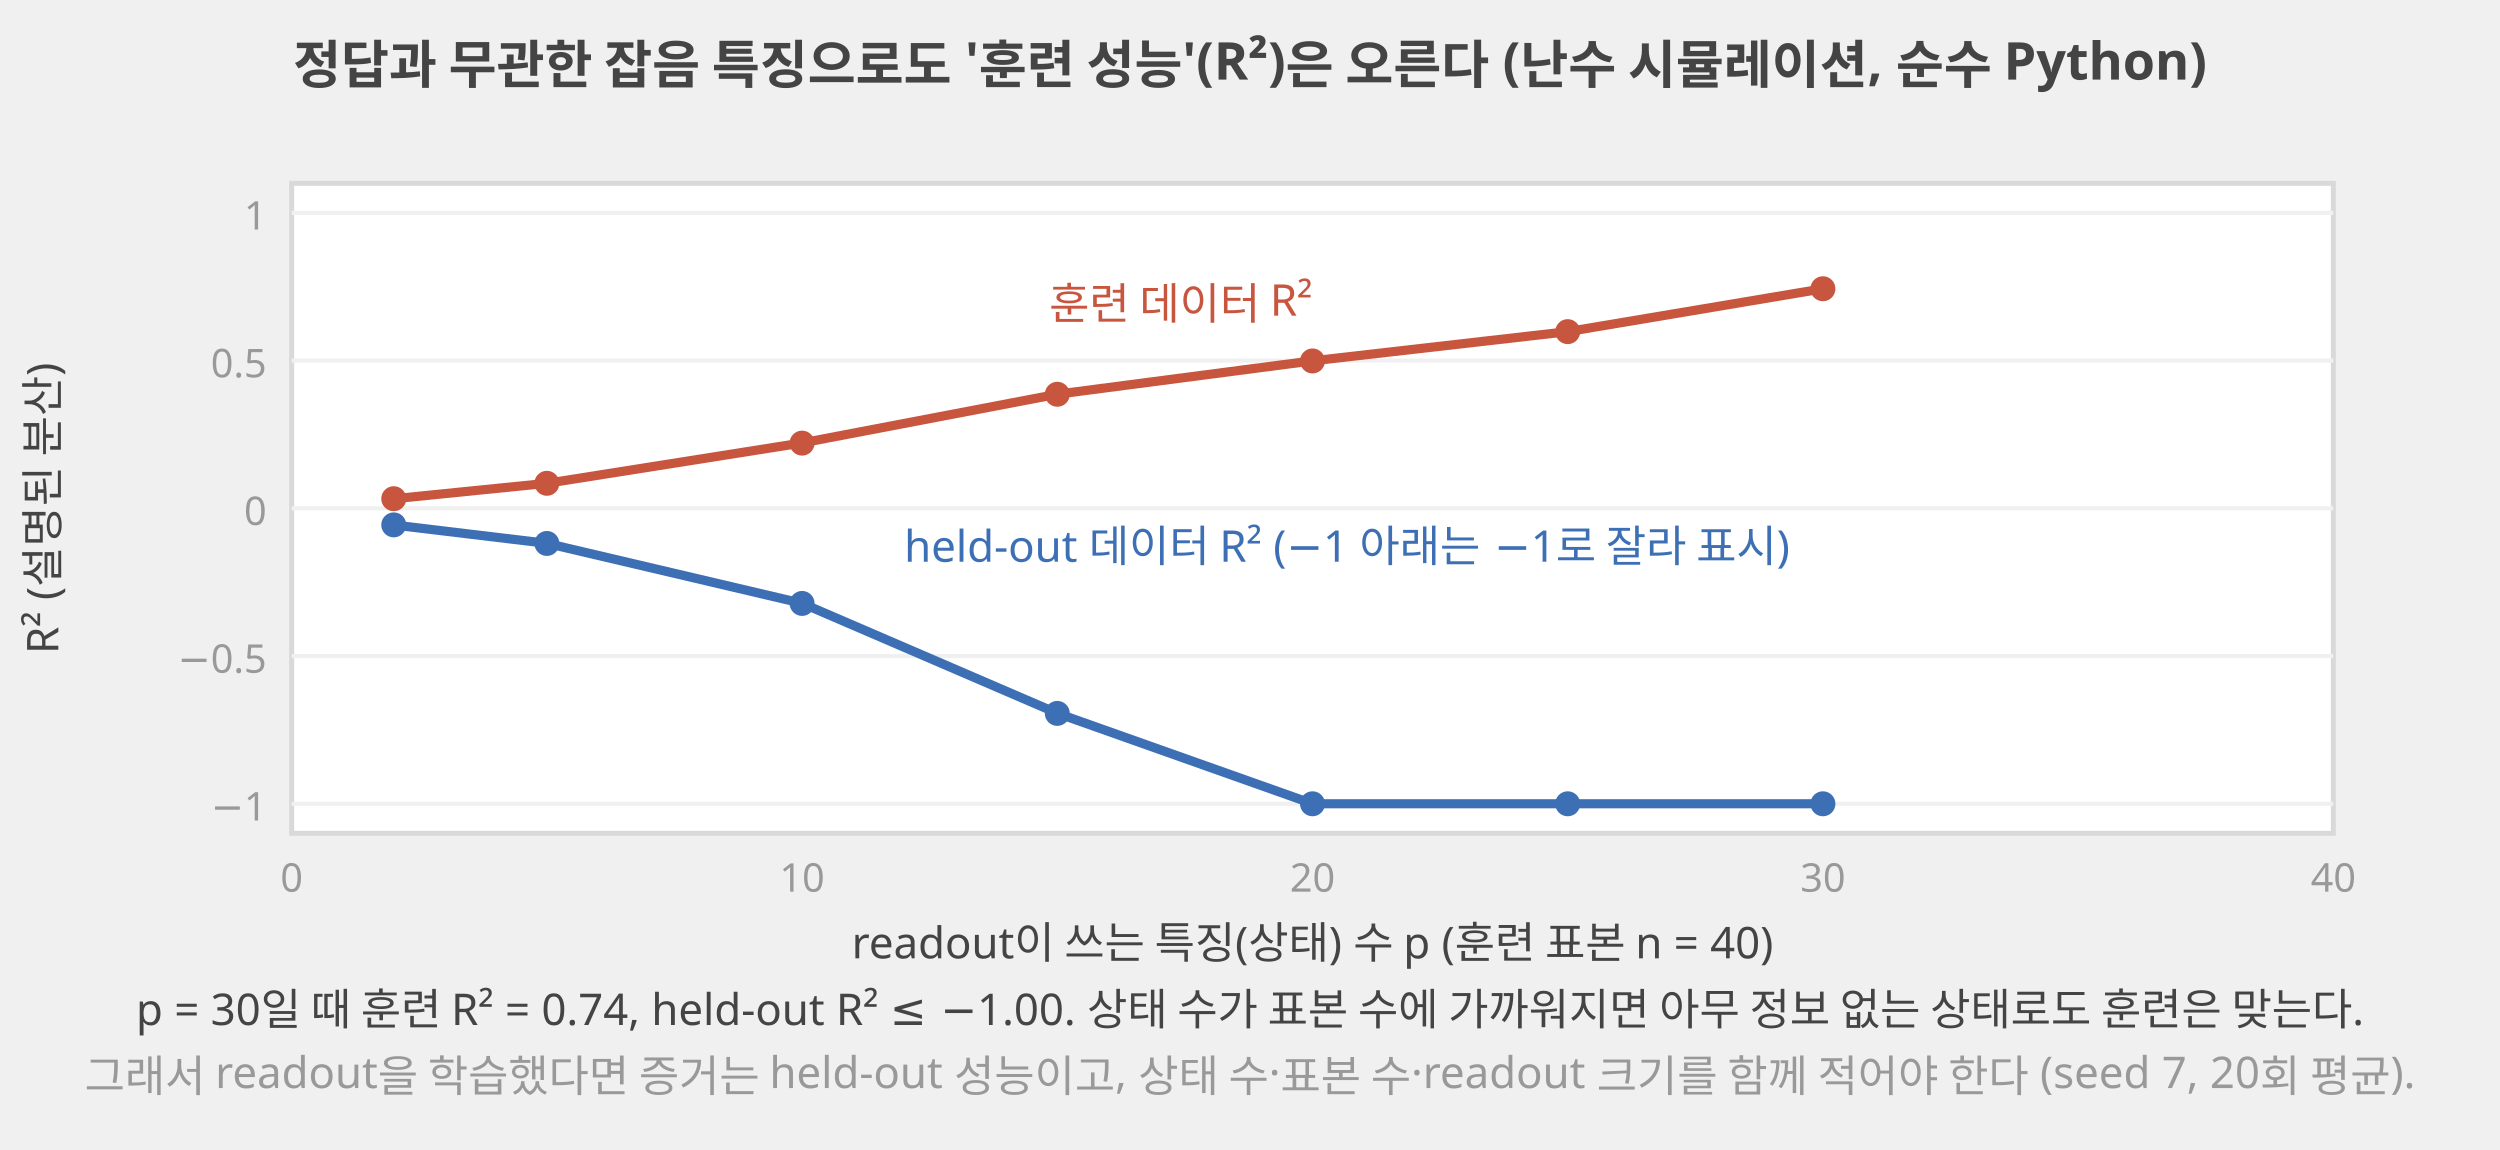
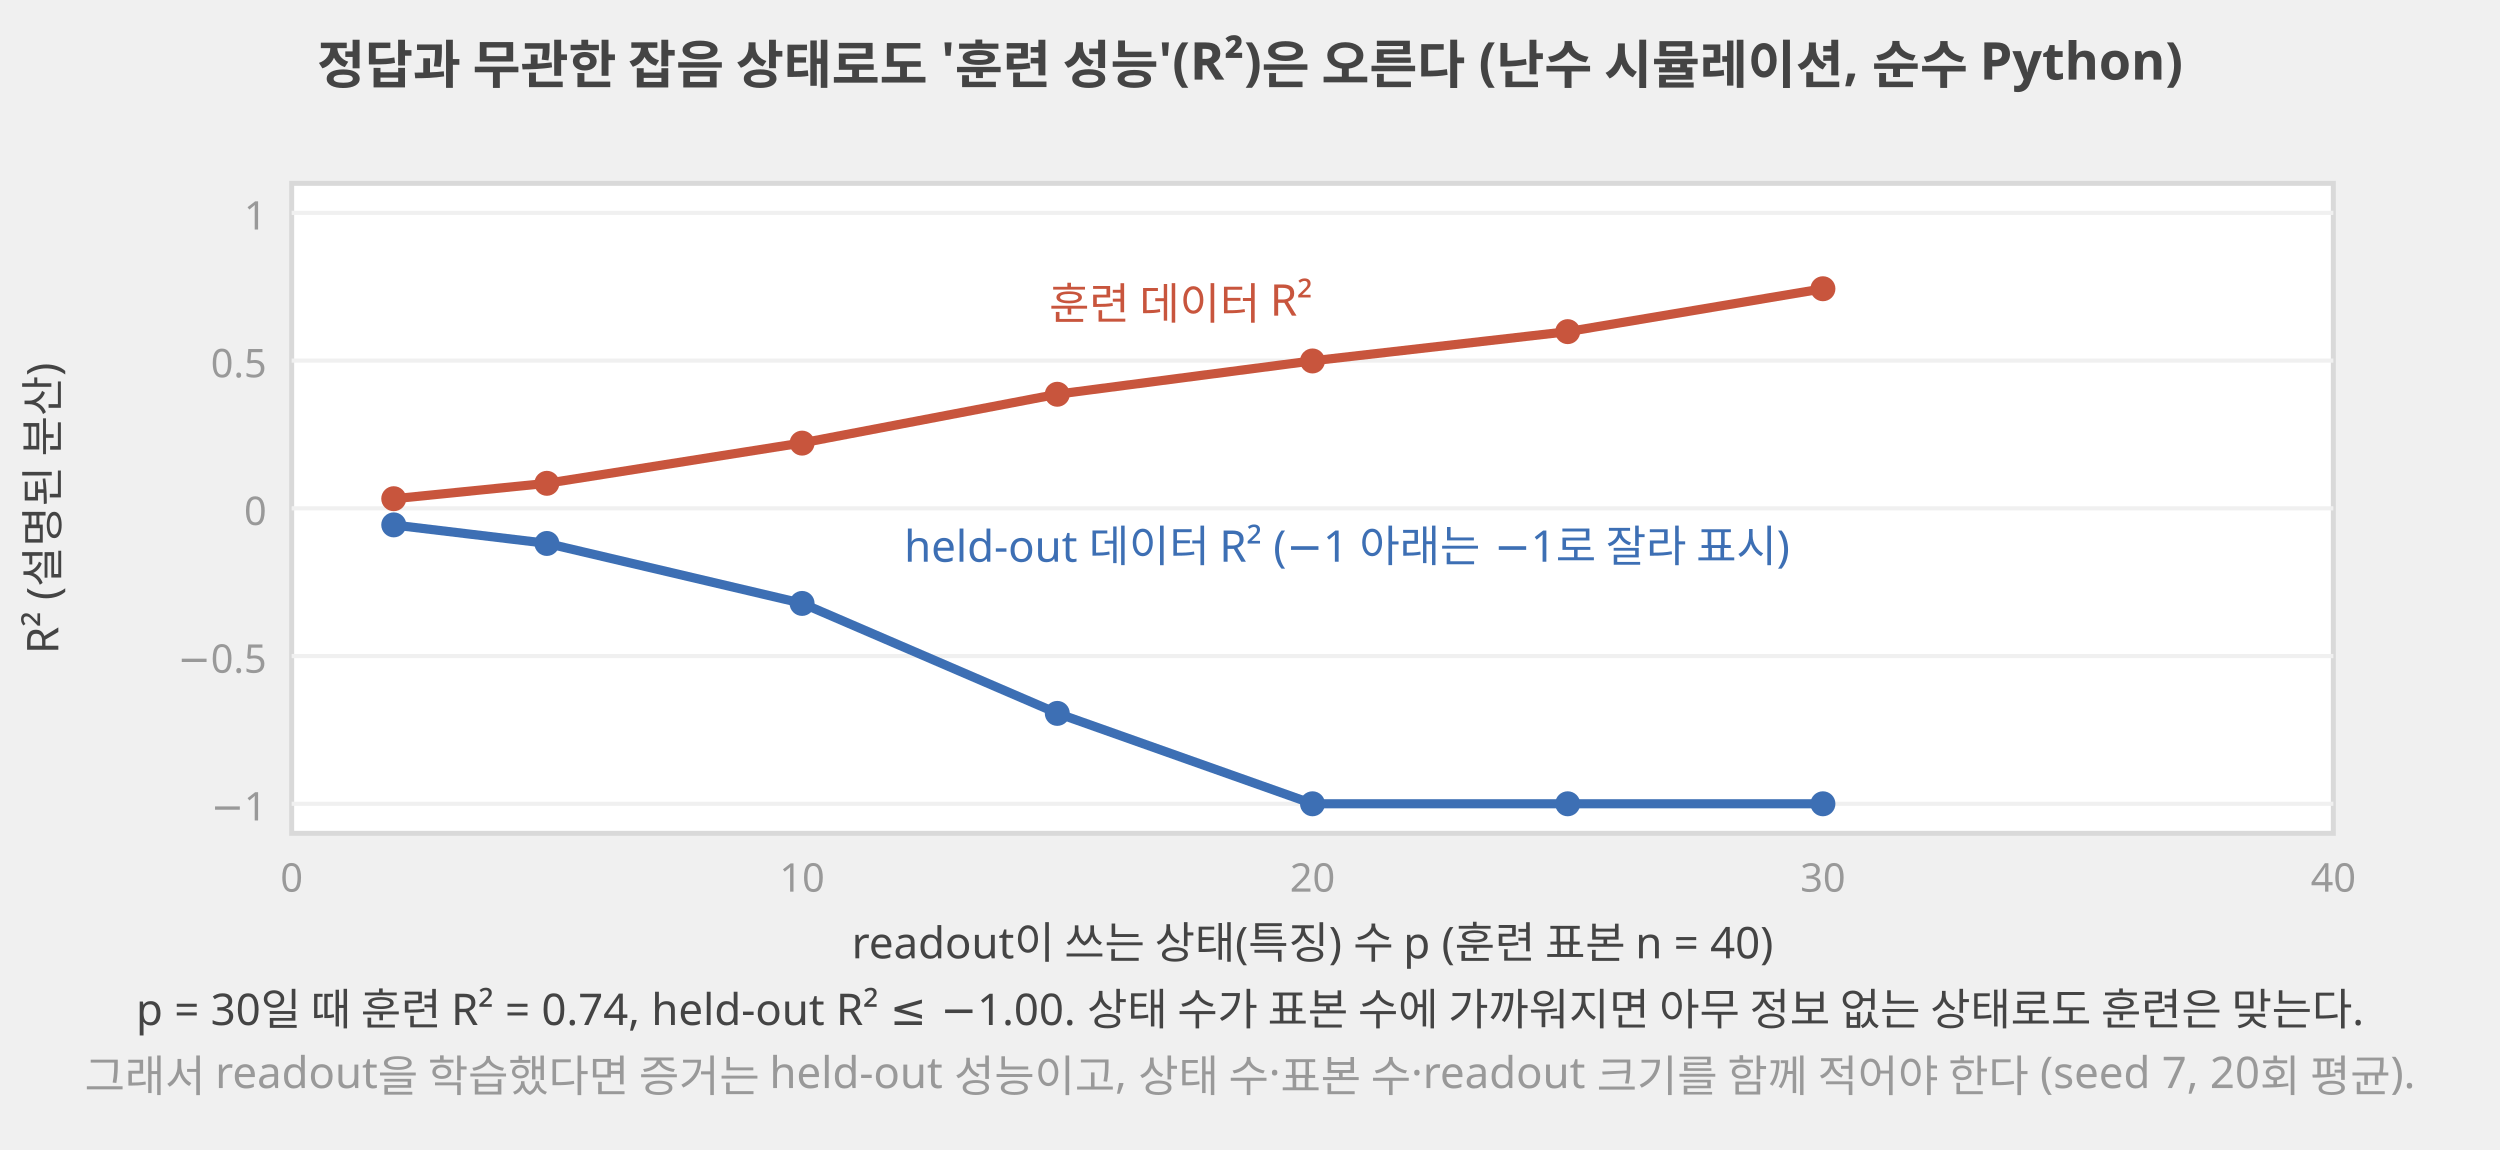
<svg xmlns="http://www.w3.org/2000/svg" viewBox="0 0 600 276" width="100%" font-family="Noto Sans KR, Malgun Gothic, sans-serif" font-size="13" fill="#444">
  <defs>
    <marker id="arr" viewBox="0 0 10 10" refX="9" refY="5" markerWidth="7" markerHeight="7" orient="auto-start-reverse">
      <path d="M0,0 L10,5 L0,10 z" fill="#444" />
    </marker>
  </defs>
-   <text x="300" y="20" font-size="12.5" fill="#444" text-anchor="middle" font-weight="bold">정답과 무관한 잡음 특징으로도 '훈련 성능'(R²)은 오른다 (난수 시뮬레이션, 순수 Python)</text>
+   <text x="300" y="20" font-size="12.5" fill="#444" text-anchor="middle" font-weight="bold">정답과 무관한 잡음 상태로도 '훈련 성능'(R²)은 오른다 (난수 시뮬레이션, 순수 Python)</text>
  <rect x="70" y="44" width="490" height="156" rx="0" fill="#fff" stroke="#d9d9d9" stroke-width="1.2" />
  <line x1="70" y1="192.909" x2="560" y2="192.909" stroke="#f0f0f0" stroke-width="1" />
  <text x="64" y="196.909" font-size="9.5" fill="#999" text-anchor="end" font-weight="normal">−1</text>
  <line x1="70" y1="157.455" x2="560" y2="157.455" stroke="#f0f0f0" stroke-width="1" />
  <text x="64" y="161.455" font-size="9.5" fill="#999" text-anchor="end" font-weight="normal">−0.5</text>
  <line x1="70" y1="122.0" x2="560" y2="122.0" stroke="#f0f0f0" stroke-width="1" />
  <text x="64" y="126.0" font-size="9.5" fill="#999" text-anchor="end" font-weight="normal">0</text>
  <line x1="70" y1="86.545" x2="560" y2="86.545" stroke="#f0f0f0" stroke-width="1" />
  <text x="64" y="90.545" font-size="9.5" fill="#999" text-anchor="end" font-weight="normal">0.5</text>
  <line x1="70" y1="51.091" x2="560" y2="51.091" stroke="#f0f0f0" stroke-width="1" />
  <text x="64" y="55.091" font-size="9.5" fill="#999" text-anchor="end" font-weight="normal">1</text>
  <text x="70.0" y="214" font-size="9.5" fill="#999" text-anchor="middle" font-weight="normal">0</text>
  <text x="192.5" y="214" font-size="9.5" fill="#999" text-anchor="middle" font-weight="normal">10</text>
  <text x="315.0" y="214" font-size="9.5" fill="#999" text-anchor="middle" font-weight="normal">20</text>
  <text x="437.5" y="214" font-size="9.5" fill="#999" text-anchor="middle" font-weight="normal">30</text>
  <text x="560.0" y="214" font-size="9.5" fill="#999" text-anchor="middle" font-weight="normal">40</text>
-   <text x="315.0" y="230" font-size="10.5" fill="#444" text-anchor="middle" font-weight="normal">readout이 쓰는 특징(상태) 수 p  (훈련 표본 n = 40)</text>
+   <text x="315.0" y="230" font-size="10.5" fill="#444" text-anchor="middle" font-weight="normal">readout이 쓰는 상태(특징) 수 p  (훈련 표본 n = 40)</text>
  <text x="14" y="122.0" font-size="10.5" fill="#444" text-anchor="middle" font-weight="normal" transform="rotate(-90 14 122.0)">R² (설명된 분산)</text>
  <polyline points="94.5,119.7 131.2,116.0 192.5,106.3 253.8,94.6 315.0,86.6 376.2,79.6 437.5,69.3" fill="none" stroke="#c8553d" stroke-width="2.2" stroke-linejoin="round" />
  <polyline points="94.5,126.0 131.2,130.4 192.5,144.8 253.8,171.2 315.0,192.9 376.2,192.9 437.5,192.9" fill="none" stroke="#3d6fb4" stroke-width="2.2" stroke-linejoin="round" />
  <circle cx="94.5" cy="119.69" r="3" fill="#c8553d" />
  <circle cx="94.5" cy="125.971" r="3" fill="#3d6fb4" />
  <circle cx="131.25" cy="115.996" r="3" fill="#c8553d" />
  <circle cx="131.25" cy="130.431" r="3" fill="#3d6fb4" />
  <circle cx="192.5" cy="106.35" r="3" fill="#c8553d" />
  <circle cx="192.5" cy="144.823" r="3" fill="#3d6fb4" />
  <circle cx="253.75" cy="94.624" r="3" fill="#c8553d" />
  <circle cx="253.75" cy="171.215" r="3" fill="#3d6fb4" />
  <circle cx="315.0" cy="86.631" r="3" fill="#c8553d" />
  <circle cx="315.0" cy="192.909" r="3" fill="#3d6fb4" />
  <circle cx="376.25" cy="79.593" r="3" fill="#c8553d" />
  <circle cx="376.25" cy="192.909" r="3" fill="#3d6fb4" />
  <circle cx="437.5" cy="69.298" r="3" fill="#c8553d" />
  <circle cx="437.5" cy="192.909" r="3" fill="#3d6fb4" />
  <text x="315.0" y="76.631" font-size="10.5" fill="#c8553d" text-anchor="end" font-weight="normal" stroke="#fff" stroke-width="4" paint-order="stroke" stroke-linejoin="round">훈련 데이터 R²</text>
  <text x="217.0" y="134.823" font-size="10.5" fill="#3d6fb4" text-anchor="start" font-weight="normal" stroke="#fff" stroke-width="4" paint-order="stroke" stroke-linejoin="round">held-out 데이터 R² (−1 아래는 −1로 잘라 표시)</text>
  <text x="300" y="246" font-size="10.5" fill="#444" text-anchor="middle" font-weight="normal">p = 30일 때 훈련 R² = 0.74, held-out R² ≤ −1.00. 상태 수가 표본 수에 가까워지면 아무 정보 없는 상태로도 훈련은 맞는다.</text>
  <text x="300" y="262" font-size="10.5" fill="#999" text-anchor="middle" font-weight="normal">그래서 readout을 학습했다면 증거는 held-out 성능이고, 상태 수·표본 수·readout 크기를 함께 적어야 한다 (seed 7, 20회 평균).</text>
</svg>
